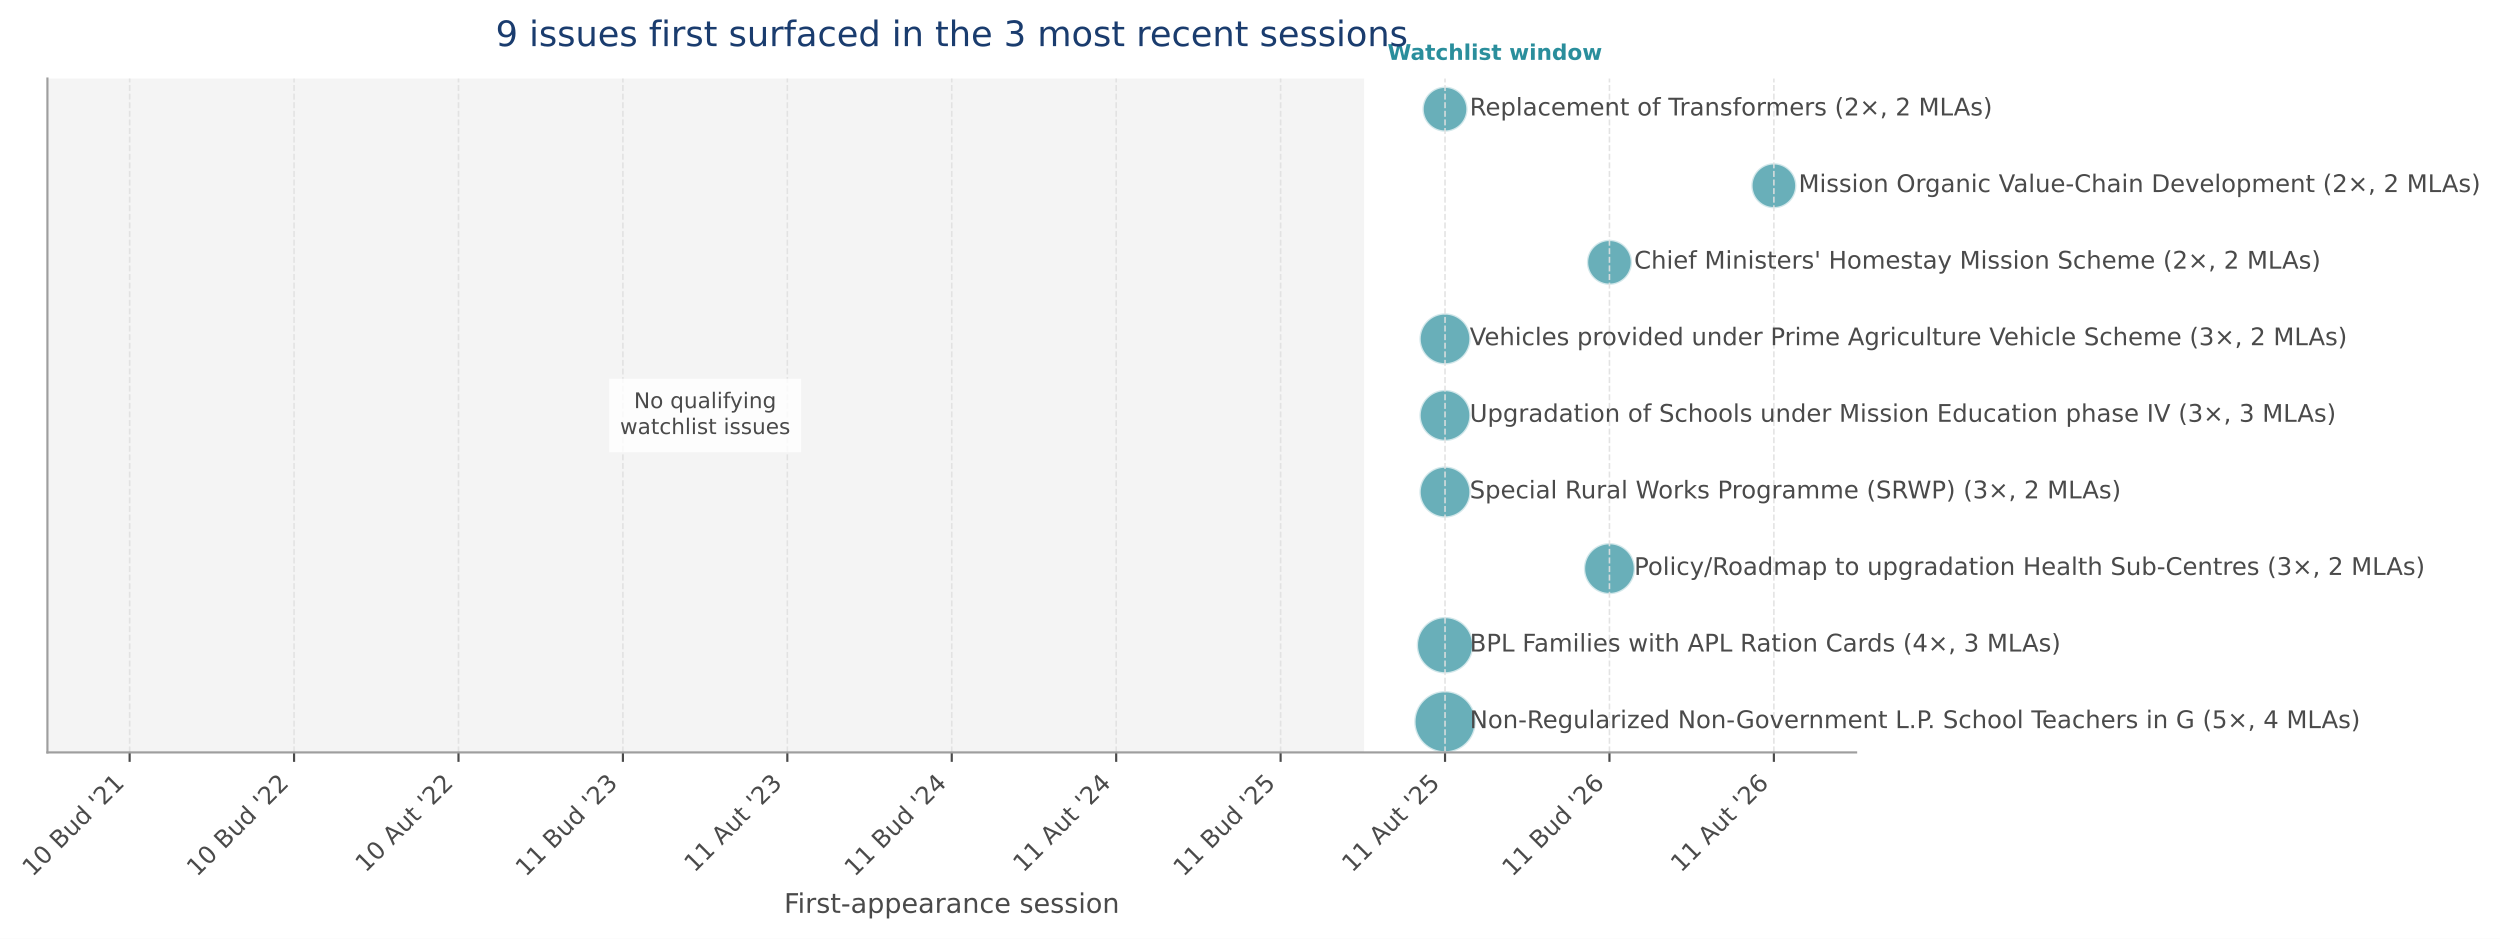
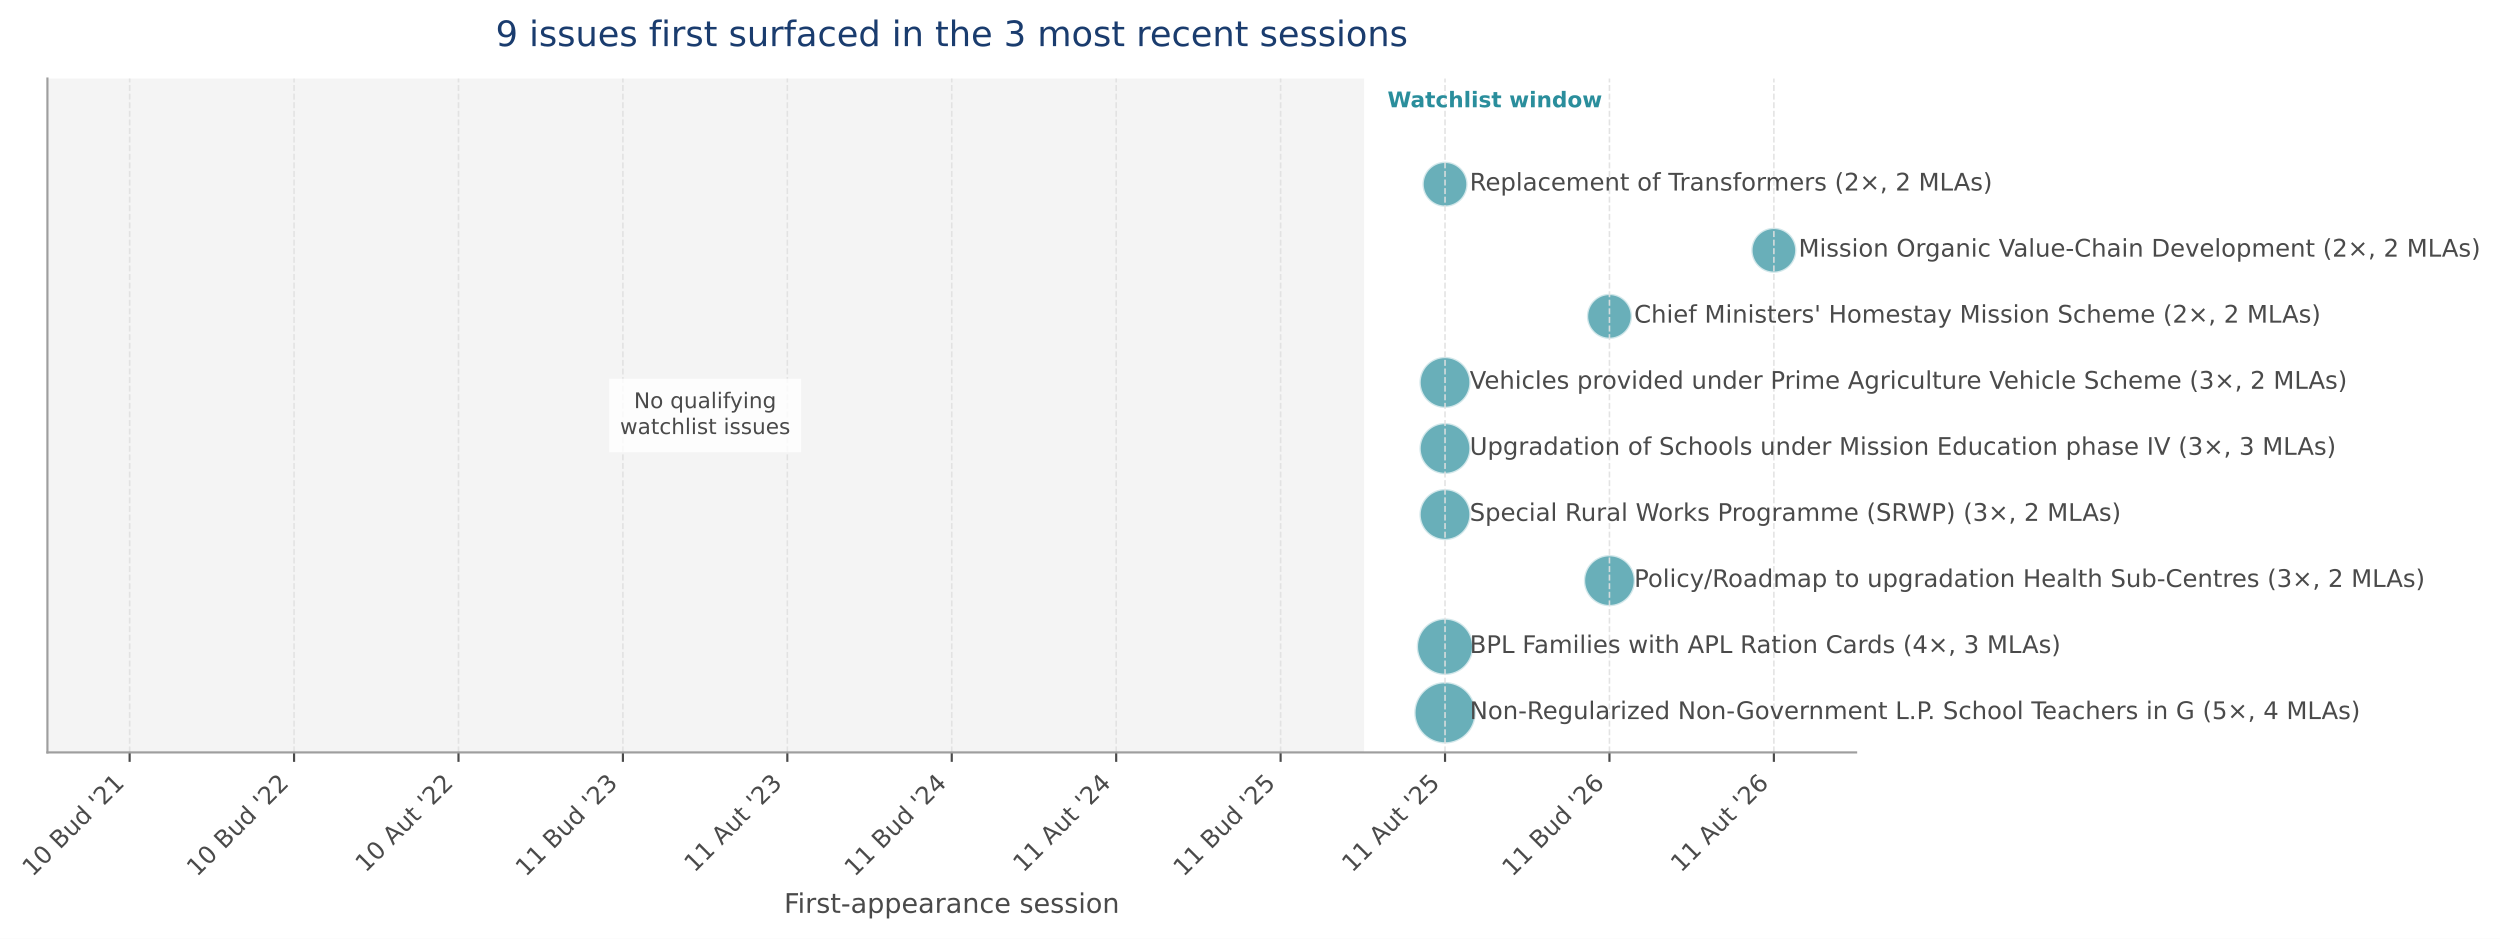
<svg xmlns="http://www.w3.org/2000/svg" xmlns:xlink="http://www.w3.org/1999/xlink" width="925.545pt" height="347.553pt" viewBox="0 0 925.545 347.553" version="1.1">
  <defs>
    <style type="text/css">*{stroke-linejoin: round; stroke-linecap: butt}</style>
  </defs>
  <g id="figure_1">
    <g id="patch_1">
      <path d="M 0 347.553  L 925.545 347.553  L 925.545 0  L 0 0  z " style="fill: #ffffff" />
    </g>
    <g id="axes_1">
      <g id="patch_2">
        <path d="M 17.558 278.558  L 687.158 278.558  L 687.158 29.078  L 17.558 29.078  z " style="fill: #ffffff" />
      </g>
      <g id="patch_3">
-         <path d="M 17.558 278.558  L 504.54 278.558  L 504.54 29.078  L 17.558 29.078  z " clip-path="url(#pc11f8af71f)" style="fill: #e0e0e0; opacity: 0.35; stroke: #e0e0e0; stroke-linejoin: miter" />
+         <path d="M 17.558 278.558  L 504.54 278.558  L 504.54 29.078  L 17.558 29.078  z " clip-path="url(#pd40baa069c)" style="fill: #e0e0e0; opacity: 0.35; stroke: #e0e0e0; stroke-linejoin: miter" />
      </g>
      <g id="PathCollection_1">
-         <path d="M 534.976 278.62  C 538 278.62 540.9 277.418 543.039 275.28  C 545.177 273.142 546.378 270.242 546.378 267.218  C 546.378 264.194 545.177 261.294 543.039 259.156  C 540.9 257.018 538 255.816 534.976 255.816  C 531.953 255.816 529.052 257.018 526.914 259.156  C 524.776 261.294 523.575 264.194 523.575 267.218  C 523.575 270.242 524.776 273.142 526.914 275.28  C 529.052 277.418 531.953 278.62 534.976 278.62  z " clip-path="url(#pc11f8af71f)" style="fill: #2a8e9c; fill-opacity: 0.7; stroke: #ffffff; stroke-opacity: 0.7" />
-         <path d="M 534.976 249.356  C 537.758 249.356 540.426 248.251 542.392 246.284  C 544.359 244.317 545.464 241.649 545.464 238.868  C 545.464 236.086 544.359 233.419 542.392 231.452  C 540.426 229.485 537.758 228.38 534.976 228.38  C 532.195 228.38 529.527 229.485 527.56 231.452  C 525.593 233.419 524.488 236.086 524.488 238.868  C 524.488 241.649 525.593 244.317 527.56 246.284  C 529.527 248.251 532.195 249.356 534.976 249.356  z " clip-path="url(#pc11f8af71f)" style="fill: #2a8e9c; fill-opacity: 0.7; stroke: #ffffff; stroke-opacity: 0.7" />
-         <path d="M 595.849 220.005  C 598.365 220.005 600.778 219.005 602.557 217.226  C 604.336 215.447 605.336 213.034 605.336 210.518  C 605.336 208.002 604.336 205.589 602.557 203.81  C 600.778 202.031 598.365 201.031 595.849 201.031  C 593.333 201.031 590.92 202.031 589.141 203.81  C 587.362 205.589 586.362 208.002 586.362 210.518  C 586.362 213.034 587.362 215.447 589.141 217.226  C 590.92 219.005 593.333 220.005 595.849 220.005  z " clip-path="url(#pc11f8af71f)" style="fill: #2a8e9c; fill-opacity: 0.7; stroke: #ffffff; stroke-opacity: 0.7" />
-         <path d="M 534.976 191.655  C 537.492 191.655 539.905 190.655 541.685 188.876  C 543.464 187.097 544.463 184.684 544.463 182.168  C 544.463 179.652 543.464 177.239 541.685 175.46  C 539.905 173.681 537.492 172.681 534.976 172.681  C 532.46 172.681 530.047 173.681 528.268 175.46  C 526.489 177.239 525.489 179.652 525.489 182.168  C 525.489 184.684 526.489 187.097 528.268 188.876  C 530.047 190.655 532.46 191.655 534.976 191.655  z " clip-path="url(#pc11f8af71f)" style="fill: #2a8e9c; fill-opacity: 0.7; stroke: #ffffff; stroke-opacity: 0.7" />
-         <path d="M 534.976 163.305  C 537.492 163.305 539.905 162.305 541.685 160.526  C 543.464 158.747 544.463 156.334 544.463 153.818  C 544.463 151.302 543.464 148.889 541.685 147.11  C 539.905 145.331 537.492 144.331 534.976 144.331  C 532.46 144.331 530.047 145.331 528.268 147.11  C 526.489 148.889 525.489 151.302 525.489 153.818  C 525.489 156.334 526.489 158.747 528.268 160.526  C 530.047 162.305 532.46 163.305 534.976 163.305  z " clip-path="url(#pc11f8af71f)" style="fill: #2a8e9c; fill-opacity: 0.7; stroke: #ffffff; stroke-opacity: 0.7" />
-         <path d="M 534.976 134.955  C 537.492 134.955 539.905 133.955 541.685 132.176  C 543.464 130.397 544.463 127.984 544.463 125.468  C 544.463 122.952 543.464 120.539 541.685 118.76  C 539.905 116.981 537.492 115.981 534.976 115.981  C 532.46 115.981 530.047 116.981 528.268 118.76  C 526.489 120.539 525.489 122.952 525.489 125.468  C 525.489 127.984 526.489 130.397 528.268 132.176  C 530.047 133.955 532.46 134.955 534.976 134.955  z " clip-path="url(#pc11f8af71f)" style="fill: #2a8e9c; fill-opacity: 0.7; stroke: #ffffff; stroke-opacity: 0.7" />
-         <path d="M 595.849 105.485  C 598.068 105.485 600.196 104.603 601.765 103.034  C 603.334 101.465 604.216 99.337 604.216 97.118  C 604.216 94.899 603.334 92.771 601.765 91.202  C 600.196 89.633 598.068 88.751 595.849 88.751  C 593.63 88.751 591.502 89.633 589.933 91.202  C 588.364 92.771 587.482 94.899 587.482 97.118  C 587.482 99.337 588.364 101.465 589.933 103.034  C 591.502 104.603 593.63 105.485 595.849 105.485  z " clip-path="url(#pc11f8af71f)" style="fill: #2a8e9c; fill-opacity: 0.7; stroke: #ffffff; stroke-opacity: 0.7" />
-         <path d="M 656.722 77.135  C 658.941 77.135 661.069 76.253 662.638 74.684  C 664.207 73.115 665.088 70.987 665.088 68.768  C 665.088 66.549 664.207 64.421 662.638 62.852  C 661.069 61.283 658.941 60.401 656.722 60.401  C 654.503 60.401 652.375 61.283 650.806 62.852  C 649.237 64.421 648.355 66.549 648.355 68.768  C 648.355 70.987 649.237 73.115 650.806 74.684  C 652.375 76.253 654.503 77.135 656.722 77.135  z " clip-path="url(#pc11f8af71f)" style="fill: #2a8e9c; fill-opacity: 0.7; stroke: #ffffff; stroke-opacity: 0.7" />
-         <path d="M 534.976 48.785  C 537.195 48.785 539.323 47.903 540.892 46.334  C 542.461 44.765 543.343 42.637 543.343 40.418  C 543.343 38.199 542.461 36.071 540.892 34.502  C 539.323 32.933 537.195 32.051 534.976 32.051  C 532.757 32.051 530.629 32.933 529.06 34.502  C 527.491 36.071 526.61 38.199 526.61 40.418  C 526.61 42.637 527.491 44.765 529.06 46.334  C 530.629 47.903 532.757 48.785 534.976 48.785  z " clip-path="url(#pc11f8af71f)" style="fill: #2a8e9c; fill-opacity: 0.7; stroke: #ffffff; stroke-opacity: 0.7" />
+         <path d="M 534.976 275.284  C 538 275.284 540.9 274.083 543.039 271.945  C 545.177 269.807 546.378 266.906 546.378 263.883  C 546.378 260.859 545.177 257.959 543.039 255.82  C 540.9 253.682 538 252.481 534.976 252.481  C 531.953 252.481 529.052 253.682 526.914 255.82  C 524.776 257.959 523.575 260.859 523.575 263.883  C 523.575 266.906 524.776 269.807 526.914 271.945  C 529.052 274.083 531.953 275.284 534.976 275.284  z " clip-path="url(#pd40baa069c)" style="fill: #2a8e9c; fill-opacity: 0.7; stroke: #ffffff; stroke-opacity: 0.7" />
+         <path d="M 534.976 249.912  C 537.758 249.912 540.426 248.807 542.392 246.84  C 544.359 244.873 545.464 242.205 545.464 239.424  C 545.464 236.642 544.359 233.974 542.392 232.008  C 540.426 230.041 537.758 228.936 534.976 228.936  C 532.195 228.936 529.527 230.041 527.56 232.008  C 525.593 233.974 524.488 236.642 524.488 239.424  C 524.488 242.205 525.593 244.873 527.56 246.84  C 529.527 248.807 532.195 249.912 534.976 249.912  z " clip-path="url(#pd40baa069c)" style="fill: #2a8e9c; fill-opacity: 0.7; stroke: #ffffff; stroke-opacity: 0.7" />
+         <path d="M 595.849 224.452  C 598.365 224.452 600.778 223.452 602.557 221.673  C 604.336 219.894 605.336 217.481 605.336 214.965  C 605.336 212.449 604.336 210.036 602.557 208.257  C 600.778 206.478 598.365 205.478 595.849 205.478  C 593.333 205.478 590.92 206.478 589.141 208.257  C 587.362 210.036 586.362 212.449 586.362 214.965  C 586.362 217.481 587.362 219.894 589.141 221.673  C 590.92 223.452 593.333 224.452 595.849 224.452  z " clip-path="url(#pd40baa069c)" style="fill: #2a8e9c; fill-opacity: 0.7; stroke: #ffffff; stroke-opacity: 0.7" />
+         <path d="M 534.976 199.993  C 537.492 199.993 539.905 198.993 541.685 197.214  C 543.464 195.435 544.463 193.022 544.463 190.506  C 544.463 187.99 543.464 185.577 541.685 183.798  C 539.905 182.019 537.492 181.019 534.976 181.019  C 532.46 181.019 530.047 182.019 528.268 183.798  C 526.489 185.577 525.489 187.99 525.489 190.506  C 525.489 193.022 526.489 195.435 528.268 197.214  C 530.047 198.993 532.46 199.993 534.976 199.993  z " clip-path="url(#pd40baa069c)" style="fill: #2a8e9c; fill-opacity: 0.7; stroke: #ffffff; stroke-opacity: 0.7" />
+         <path d="M 534.976 175.534  C 537.492 175.534 539.905 174.535 541.685 172.756  C 543.464 170.977 544.463 168.563 544.463 166.047  C 544.463 163.531 543.464 161.118 541.685 159.339  C 539.905 157.56 537.492 156.561 534.976 156.561  C 532.46 156.561 530.047 157.56 528.268 159.339  C 526.489 161.118 525.489 163.531 525.489 166.047  C 525.489 168.563 526.489 170.977 528.268 172.756  C 530.047 174.535 532.46 175.534 534.976 175.534  z " clip-path="url(#pd40baa069c)" style="fill: #2a8e9c; fill-opacity: 0.7; stroke: #ffffff; stroke-opacity: 0.7" />
+         <path d="M 534.976 151.075  C 537.492 151.075 539.905 150.076 541.685 148.297  C 543.464 146.518 544.463 144.104 544.463 141.589  C 544.463 139.073 543.464 136.659 541.685 134.88  C 539.905 133.101 537.492 132.102 534.976 132.102  C 532.46 132.102 530.047 133.101 528.268 134.88  C 526.489 136.659 525.489 139.073 525.489 141.589  C 525.489 144.104 526.489 146.518 528.268 148.297  C 530.047 150.076 532.46 151.075 534.976 151.075  z " clip-path="url(#pd40baa069c)" style="fill: #2a8e9c; fill-opacity: 0.7; stroke: #ffffff; stroke-opacity: 0.7" />
+         <path d="M 595.849 125.496  C 598.068 125.496 600.196 124.615 601.765 123.046  C 603.334 121.477 604.216 119.349 604.216 117.13  C 604.216 114.911 603.334 112.783 601.765 111.214  C 600.196 109.645 598.068 108.763 595.849 108.763  C 593.63 108.763 591.502 109.645 589.933 111.214  C 588.364 112.783 587.482 114.911 587.482 117.13  C 587.482 119.349 588.364 121.477 589.933 123.046  C 591.502 124.615 593.63 125.496 595.849 125.496  z " clip-path="url(#pd40baa069c)" style="fill: #2a8e9c; fill-opacity: 0.7; stroke: #ffffff; stroke-opacity: 0.7" />
+         <path d="M 656.722 101.038  C 658.941 101.038 661.069 100.156 662.638 98.587  C 664.207 97.018 665.088 94.89 665.088 92.671  C 665.088 90.452 664.207 88.324 662.638 86.755  C 661.069 85.186 658.941 84.304 656.722 84.304  C 654.503 84.304 652.375 85.186 650.806 86.755  C 649.237 88.324 648.355 90.452 648.355 92.671  C 648.355 94.89 649.237 97.018 650.806 98.587  C 652.375 100.156 654.503 101.038 656.722 101.038  z " clip-path="url(#pd40baa069c)" style="fill: #2a8e9c; fill-opacity: 0.7; stroke: #ffffff; stroke-opacity: 0.7" />
+         <path d="M 534.976 76.579  C 537.195 76.579 539.323 75.697 540.892 74.128  C 542.461 72.559 543.343 70.431 543.343 68.212  C 543.343 65.993 542.461 63.865 540.892 62.296  C 539.323 60.727 537.195 59.845 534.976 59.845  C 532.757 59.845 530.629 60.727 529.06 62.296  C 527.491 63.865 526.61 65.993 526.61 68.212  C 526.61 70.431 527.491 72.559 529.06 74.128  C 530.629 75.697 532.757 76.579 534.976 76.579  z " clip-path="url(#pd40baa069c)" style="fill: #2a8e9c; fill-opacity: 0.7; stroke: #ffffff; stroke-opacity: 0.7" />
      </g>
      <g id="matplotlib.axis_1">
        <g id="xtick_1">
          <g id="line2d_1">
-             <path d="M 47.994 278.558  L 47.994 29.078  " clip-path="url(#pc11f8af71f)" style="fill: none; stroke-dasharray: 2.22,0.96; stroke-dashoffset: 0; stroke: #e0e0e0; stroke-opacity: 0.9; stroke-width: 0.6" />
+             <path d="M 47.994 278.558  L 47.994 29.078  " clip-path="url(#pd40baa069c)" style="fill: none; stroke-dasharray: 2.22,0.96; stroke-dashoffset: 0; stroke: #e0e0e0; stroke-opacity: 0.9; stroke-width: 0.6" />
          </g>
          <g id="line2d_2">
            <defs>
-               <path id="m4c16b29437" d="M 0 0  L 0 3.5  " style="stroke: #4a4a4a; stroke-width: 0.8" />
+               <path id="ma9666a4e8a" d="M 0 0  L 0 3.5  " style="stroke: #4a4a4a; stroke-width: 0.8" />
            </defs>
            <g>
-               <use xlink:href="#m4c16b29437" x="47.994" y="278.558" style="fill: #4a4a4a; stroke: #4a4a4a; stroke-width: 0.8" />
+               <use xlink:href="#ma9666a4e8a" x="47.994" y="278.558" style="fill: #4a4a4a; stroke: #4a4a4a; stroke-width: 0.8" />
            </g>
          </g>
          <g id="text_1">
            <text style="font-size: 9px; font-family: 'DejaVu Sans', 'Bitstream Vera Sans', 'Computer Modern Sans Serif', 'Lucida Grande', 'Verdana', 'Geneva', 'Lucid', 'Arial', 'Helvetica', 'Avant Garde', sans-serif; fill: #4a4a4a" transform="translate(12.03562 324.8236) rotate(-45)">10 Bud '21</text>
          </g>
        </g>
        <g id="xtick_2">
          <g id="line2d_3">
-             <path d="M 108.867 278.558  L 108.867 29.078  " clip-path="url(#pc11f8af71f)" style="fill: none; stroke-dasharray: 2.22,0.96; stroke-dashoffset: 0; stroke: #e0e0e0; stroke-opacity: 0.9; stroke-width: 0.6" />
+             <path d="M 108.867 278.558  L 108.867 29.078  " clip-path="url(#pd40baa069c)" style="fill: none; stroke-dasharray: 2.22,0.96; stroke-dashoffset: 0; stroke: #e0e0e0; stroke-opacity: 0.9; stroke-width: 0.6" />
          </g>
          <g id="line2d_4">
            <g>
-               <use xlink:href="#m4c16b29437" x="108.867" y="278.558" style="fill: #4a4a4a; stroke: #4a4a4a; stroke-width: 0.8" />
+               <use xlink:href="#ma9666a4e8a" x="108.867" y="278.558" style="fill: #4a4a4a; stroke: #4a4a4a; stroke-width: 0.8" />
            </g>
          </g>
          <g id="text_2">
            <text style="font-size: 9px; font-family: 'DejaVu Sans', 'Bitstream Vera Sans', 'Computer Modern Sans Serif', 'Lucida Grande', 'Verdana', 'Geneva', 'Lucid', 'Arial', 'Helvetica', 'Avant Garde', sans-serif; fill: #4a4a4a" transform="translate(72.90834 324.8236) rotate(-45)">10 Bud '22</text>
          </g>
        </g>
        <g id="xtick_3">
          <g id="line2d_5">
-             <path d="M 169.74 278.558  L 169.74 29.078  " clip-path="url(#pc11f8af71f)" style="fill: none; stroke-dasharray: 2.22,0.96; stroke-dashoffset: 0; stroke: #e0e0e0; stroke-opacity: 0.9; stroke-width: 0.6" />
+             <path d="M 169.74 278.558  L 169.74 29.078  " clip-path="url(#pd40baa069c)" style="fill: none; stroke-dasharray: 2.22,0.96; stroke-dashoffset: 0; stroke: #e0e0e0; stroke-opacity: 0.9; stroke-width: 0.6" />
          </g>
          <g id="line2d_6">
            <g>
-               <use xlink:href="#m4c16b29437" x="169.74" y="278.558" style="fill: #4a4a4a; stroke: #4a4a4a; stroke-width: 0.8" />
+               <use xlink:href="#ma9666a4e8a" x="169.74" y="278.558" style="fill: #4a4a4a; stroke: #4a4a4a; stroke-width: 0.8" />
            </g>
          </g>
          <g id="text_3">
            <text style="font-size: 9px; font-family: 'DejaVu Sans', 'Bitstream Vera Sans', 'Computer Modern Sans Serif', 'Lucida Grande', 'Verdana', 'Geneva', 'Lucid', 'Arial', 'Helvetica', 'Avant Garde', sans-serif; fill: #4a4a4a" transform="translate(135.3392 323.2649) rotate(-45)">10 Aut '22</text>
          </g>
        </g>
        <g id="xtick_4">
          <g id="line2d_7">
-             <path d="M 230.613 278.558  L 230.613 29.078  " clip-path="url(#pc11f8af71f)" style="fill: none; stroke-dasharray: 2.22,0.96; stroke-dashoffset: 0; stroke: #e0e0e0; stroke-opacity: 0.9; stroke-width: 0.6" />
+             <path d="M 230.613 278.558  L 230.613 29.078  " clip-path="url(#pd40baa069c)" style="fill: none; stroke-dasharray: 2.22,0.96; stroke-dashoffset: 0; stroke: #e0e0e0; stroke-opacity: 0.9; stroke-width: 0.6" />
          </g>
          <g id="line2d_8">
            <g>
-               <use xlink:href="#m4c16b29437" x="230.613" y="278.558" style="fill: #4a4a4a; stroke: #4a4a4a; stroke-width: 0.8" />
+               <use xlink:href="#ma9666a4e8a" x="230.613" y="278.558" style="fill: #4a4a4a; stroke: #4a4a4a; stroke-width: 0.8" />
            </g>
          </g>
          <g id="text_4">
            <text style="font-size: 9px; font-family: 'DejaVu Sans', 'Bitstream Vera Sans', 'Computer Modern Sans Serif', 'Lucida Grande', 'Verdana', 'Geneva', 'Lucid', 'Arial', 'Helvetica', 'Avant Garde', sans-serif; fill: #4a4a4a" transform="translate(194.6538 324.8236) rotate(-45)">11 Bud '23</text>
          </g>
        </g>
        <g id="xtick_5">
          <g id="line2d_9">
-             <path d="M 291.485 278.558  L 291.485 29.078  " clip-path="url(#pc11f8af71f)" style="fill: none; stroke-dasharray: 2.22,0.96; stroke-dashoffset: 0; stroke: #e0e0e0; stroke-opacity: 0.9; stroke-width: 0.6" />
+             <path d="M 291.485 278.558  L 291.485 29.078  " clip-path="url(#pd40baa069c)" style="fill: none; stroke-dasharray: 2.22,0.96; stroke-dashoffset: 0; stroke: #e0e0e0; stroke-opacity: 0.9; stroke-width: 0.6" />
          </g>
          <g id="line2d_10">
            <g>
-               <use xlink:href="#m4c16b29437" x="291.485" y="278.558" style="fill: #4a4a4a; stroke: #4a4a4a; stroke-width: 0.8" />
+               <use xlink:href="#ma9666a4e8a" x="291.485" y="278.558" style="fill: #4a4a4a; stroke: #4a4a4a; stroke-width: 0.8" />
            </g>
          </g>
          <g id="text_5">
            <text style="font-size: 9px; font-family: 'DejaVu Sans', 'Bitstream Vera Sans', 'Computer Modern Sans Serif', 'Lucida Grande', 'Verdana', 'Geneva', 'Lucid', 'Arial', 'Helvetica', 'Avant Garde', sans-serif; fill: #4a4a4a" transform="translate(257.0847 323.2649) rotate(-45)">11 Aut '23</text>
          </g>
        </g>
        <g id="xtick_6">
          <g id="line2d_11">
-             <path d="M 352.358 278.558  L 352.358 29.078  " clip-path="url(#pc11f8af71f)" style="fill: none; stroke-dasharray: 2.22,0.96; stroke-dashoffset: 0; stroke: #e0e0e0; stroke-opacity: 0.9; stroke-width: 0.6" />
+             <path d="M 352.358 278.558  L 352.358 29.078  " clip-path="url(#pd40baa069c)" style="fill: none; stroke-dasharray: 2.22,0.96; stroke-dashoffset: 0; stroke: #e0e0e0; stroke-opacity: 0.9; stroke-width: 0.6" />
          </g>
          <g id="line2d_12">
            <g>
-               <use xlink:href="#m4c16b29437" x="352.358" y="278.558" style="fill: #4a4a4a; stroke: #4a4a4a; stroke-width: 0.8" />
+               <use xlink:href="#ma9666a4e8a" x="352.358" y="278.558" style="fill: #4a4a4a; stroke: #4a4a4a; stroke-width: 0.8" />
            </g>
          </g>
          <g id="text_6">
            <text style="font-size: 9px; font-family: 'DejaVu Sans', 'Bitstream Vera Sans', 'Computer Modern Sans Serif', 'Lucida Grande', 'Verdana', 'Geneva', 'Lucid', 'Arial', 'Helvetica', 'Avant Garde', sans-serif; fill: #4a4a4a" transform="translate(316.3993 324.8236) rotate(-45)">11 Bud '24</text>
          </g>
        </g>
        <g id="xtick_7">
          <g id="line2d_13">
-             <path d="M 413.231 278.558  L 413.231 29.078  " clip-path="url(#pc11f8af71f)" style="fill: none; stroke-dasharray: 2.22,0.96; stroke-dashoffset: 0; stroke: #e0e0e0; stroke-opacity: 0.9; stroke-width: 0.6" />
+             <path d="M 413.231 278.558  L 413.231 29.078  " clip-path="url(#pd40baa069c)" style="fill: none; stroke-dasharray: 2.22,0.96; stroke-dashoffset: 0; stroke: #e0e0e0; stroke-opacity: 0.9; stroke-width: 0.6" />
          </g>
          <g id="line2d_14">
            <g>
-               <use xlink:href="#m4c16b29437" x="413.231" y="278.558" style="fill: #4a4a4a; stroke: #4a4a4a; stroke-width: 0.8" />
+               <use xlink:href="#ma9666a4e8a" x="413.231" y="278.558" style="fill: #4a4a4a; stroke: #4a4a4a; stroke-width: 0.8" />
            </g>
          </g>
          <g id="text_7">
            <text style="font-size: 9px; font-family: 'DejaVu Sans', 'Bitstream Vera Sans', 'Computer Modern Sans Serif', 'Lucida Grande', 'Verdana', 'Geneva', 'Lucid', 'Arial', 'Helvetica', 'Avant Garde', sans-serif; fill: #4a4a4a" transform="translate(378.8302 323.2649) rotate(-45)">11 Aut '24</text>
          </g>
        </g>
        <g id="xtick_8">
          <g id="line2d_15">
-             <path d="M 474.104 278.558  L 474.104 29.078  " clip-path="url(#pc11f8af71f)" style="fill: none; stroke-dasharray: 2.22,0.96; stroke-dashoffset: 0; stroke: #e0e0e0; stroke-opacity: 0.9; stroke-width: 0.6" />
+             <path d="M 474.104 278.558  L 474.104 29.078  " clip-path="url(#pd40baa069c)" style="fill: none; stroke-dasharray: 2.22,0.96; stroke-dashoffset: 0; stroke: #e0e0e0; stroke-opacity: 0.9; stroke-width: 0.6" />
          </g>
          <g id="line2d_16">
            <g>
-               <use xlink:href="#m4c16b29437" x="474.104" y="278.558" style="fill: #4a4a4a; stroke: #4a4a4a; stroke-width: 0.8" />
+               <use xlink:href="#ma9666a4e8a" x="474.104" y="278.558" style="fill: #4a4a4a; stroke: #4a4a4a; stroke-width: 0.8" />
            </g>
          </g>
          <g id="text_8">
            <text style="font-size: 9px; font-family: 'DejaVu Sans', 'Bitstream Vera Sans', 'Computer Modern Sans Serif', 'Lucida Grande', 'Verdana', 'Geneva', 'Lucid', 'Arial', 'Helvetica', 'Avant Garde', sans-serif; fill: #4a4a4a" transform="translate(438.1447 324.8236) rotate(-45)">11 Bud '25</text>
          </g>
        </g>
        <g id="xtick_9">
          <g id="line2d_17">
-             <path d="M 534.976 278.558  L 534.976 29.078  " clip-path="url(#pc11f8af71f)" style="fill: none; stroke-dasharray: 2.22,0.96; stroke-dashoffset: 0; stroke: #e0e0e0; stroke-opacity: 0.9; stroke-width: 0.6" />
+             <path d="M 534.976 278.558  L 534.976 29.078  " clip-path="url(#pd40baa069c)" style="fill: none; stroke-dasharray: 2.22,0.96; stroke-dashoffset: 0; stroke: #e0e0e0; stroke-opacity: 0.9; stroke-width: 0.6" />
          </g>
          <g id="line2d_18">
            <g>
-               <use xlink:href="#m4c16b29437" x="534.976" y="278.558" style="fill: #4a4a4a; stroke: #4a4a4a; stroke-width: 0.8" />
+               <use xlink:href="#ma9666a4e8a" x="534.976" y="278.558" style="fill: #4a4a4a; stroke: #4a4a4a; stroke-width: 0.8" />
            </g>
          </g>
          <g id="text_9">
            <text style="font-size: 9px; font-family: 'DejaVu Sans', 'Bitstream Vera Sans', 'Computer Modern Sans Serif', 'Lucida Grande', 'Verdana', 'Geneva', 'Lucid', 'Arial', 'Helvetica', 'Avant Garde', sans-serif; fill: #4a4a4a" transform="translate(500.5756 323.2649) rotate(-45)">11 Aut '25</text>
          </g>
        </g>
        <g id="xtick_10">
          <g id="line2d_19">
-             <path d="M 595.849 278.558  L 595.849 29.078  " clip-path="url(#pc11f8af71f)" style="fill: none; stroke-dasharray: 2.22,0.96; stroke-dashoffset: 0; stroke: #e0e0e0; stroke-opacity: 0.9; stroke-width: 0.6" />
+             <path d="M 595.849 278.558  L 595.849 29.078  " clip-path="url(#pd40baa069c)" style="fill: none; stroke-dasharray: 2.22,0.96; stroke-dashoffset: 0; stroke: #e0e0e0; stroke-opacity: 0.9; stroke-width: 0.6" />
          </g>
          <g id="line2d_20">
            <g>
-               <use xlink:href="#m4c16b29437" x="595.849" y="278.558" style="fill: #4a4a4a; stroke: #4a4a4a; stroke-width: 0.8" />
+               <use xlink:href="#ma9666a4e8a" x="595.849" y="278.558" style="fill: #4a4a4a; stroke: #4a4a4a; stroke-width: 0.8" />
            </g>
          </g>
          <g id="text_10">
            <text style="font-size: 9px; font-family: 'DejaVu Sans', 'Bitstream Vera Sans', 'Computer Modern Sans Serif', 'Lucida Grande', 'Verdana', 'Geneva', 'Lucid', 'Arial', 'Helvetica', 'Avant Garde', sans-serif; fill: #4a4a4a" transform="translate(559.8902 324.8236) rotate(-45)">11 Bud '26</text>
          </g>
        </g>
        <g id="xtick_11">
          <g id="line2d_21">
-             <path d="M 656.722 278.558  L 656.722 29.078  " clip-path="url(#pc11f8af71f)" style="fill: none; stroke-dasharray: 2.22,0.96; stroke-dashoffset: 0; stroke: #e0e0e0; stroke-opacity: 0.9; stroke-width: 0.6" />
+             <path d="M 656.722 278.558  L 656.722 29.078  " clip-path="url(#pd40baa069c)" style="fill: none; stroke-dasharray: 2.22,0.96; stroke-dashoffset: 0; stroke: #e0e0e0; stroke-opacity: 0.9; stroke-width: 0.6" />
          </g>
          <g id="line2d_22">
            <g>
-               <use xlink:href="#m4c16b29437" x="656.722" y="278.558" style="fill: #4a4a4a; stroke: #4a4a4a; stroke-width: 0.8" />
+               <use xlink:href="#ma9666a4e8a" x="656.722" y="278.558" style="fill: #4a4a4a; stroke: #4a4a4a; stroke-width: 0.8" />
            </g>
          </g>
          <g id="text_11">
            <text style="font-size: 9px; font-family: 'DejaVu Sans', 'Bitstream Vera Sans', 'Computer Modern Sans Serif', 'Lucida Grande', 'Verdana', 'Geneva', 'Lucid', 'Arial', 'Helvetica', 'Avant Garde', sans-serif; fill: #4a4a4a" transform="translate(622.3211 323.2649) rotate(-45)">11 Aut '26</text>
          </g>
        </g>
        <g id="text_12">
          <text style="font-size: 10px; font-family: 'DejaVu Sans', 'Bitstream Vera Sans', 'Computer Modern Sans Serif', 'Lucida Grande', 'Verdana', 'Geneva', 'Lucid', 'Arial', 'Helvetica', 'Avant Garde', sans-serif; text-anchor: middle; fill: #4a4a4a" x="352.358" y="337.951" transform="rotate(-0 352.3581 337.9509)">First-appearance session</text>
        </g>
      </g>
      <g id="matplotlib.axis_2" />
      <g id="patch_4">
        <path d="M 17.558 278.558  L 17.558 29.078  " style="fill: none; stroke: #9e9e9e; stroke-width: 0.8; stroke-linejoin: miter; stroke-linecap: square" />
      </g>
      <g id="patch_5">
        <path d="M 17.558 278.558  L 687.158 278.558  " style="fill: none; stroke: #9e9e9e; stroke-width: 0.8; stroke-linejoin: miter; stroke-linecap: square" />
      </g>
      <g id="text_13">
-         <text style="font-size: 9px; font-family: 'DejaVu Sans', 'Bitstream Vera Sans', 'Computer Modern Sans Serif', 'Lucida Grande', 'Verdana', 'Geneva', 'Lucid', 'Arial', 'Helvetica', 'Avant Garde', sans-serif; text-anchor: start; fill: #4a4a4a" x="544.107" y="269.556" transform="rotate(-0 544.1072 269.5562)">Non-Regularized Non-Government L.P. School Teachers in G (5×, 4 MLAs)</text>
+         <text style="font-size: 9px; font-family: 'DejaVu Sans', 'Bitstream Vera Sans', 'Computer Modern Sans Serif', 'Lucida Grande', 'Verdana', 'Geneva', 'Lucid', 'Arial', 'Helvetica', 'Avant Garde', sans-serif; text-anchor: start; fill: #4a4a4a" x="544.107" y="266.221" transform="rotate(-0 544.1072 266.2209)">Non-Regularized Non-Government L.P. School Teachers in G (5×, 4 MLAs)</text>
      </g>
      <g id="text_14">
-         <text style="font-size: 9px; font-family: 'DejaVu Sans', 'Bitstream Vera Sans', 'Computer Modern Sans Serif', 'Lucida Grande', 'Verdana', 'Geneva', 'Lucid', 'Arial', 'Helvetica', 'Avant Garde', sans-serif; text-anchor: start; fill: #4a4a4a" x="544.107" y="241.206" transform="rotate(-0 544.1072 241.2062)">BPL Families with APL Ration Cards (4×, 3 MLAs)</text>
+         <text style="font-size: 9px; font-family: 'DejaVu Sans', 'Bitstream Vera Sans', 'Computer Modern Sans Serif', 'Lucida Grande', 'Verdana', 'Geneva', 'Lucid', 'Arial', 'Helvetica', 'Avant Garde', sans-serif; text-anchor: start; fill: #4a4a4a" x="544.107" y="241.762" transform="rotate(-0 544.1072 241.7621)">BPL Families with APL Ration Cards (4×, 3 MLAs)</text>
      </g>
      <g id="text_15">
-         <text style="font-size: 9px; font-family: 'DejaVu Sans', 'Bitstream Vera Sans', 'Computer Modern Sans Serif', 'Lucida Grande', 'Verdana', 'Geneva', 'Lucid', 'Arial', 'Helvetica', 'Avant Garde', sans-serif; text-anchor: start; fill: #4a4a4a" x="604.98" y="212.856" transform="rotate(-0 604.9799 212.8562)">Policy/Roadmap to upgradation Health Sub-Centres (3×, 2 MLAs)</text>
+         <text style="font-size: 9px; font-family: 'DejaVu Sans', 'Bitstream Vera Sans', 'Computer Modern Sans Serif', 'Lucida Grande', 'Verdana', 'Geneva', 'Lucid', 'Arial', 'Helvetica', 'Avant Garde', sans-serif; text-anchor: start; fill: #4a4a4a" x="604.98" y="217.303" transform="rotate(-0 604.9799 217.3033)">Policy/Roadmap to upgradation Health Sub-Centres (3×, 2 MLAs)</text>
      </g>
      <g id="text_16">
-         <text style="font-size: 9px; font-family: 'DejaVu Sans', 'Bitstream Vera Sans', 'Computer Modern Sans Serif', 'Lucida Grande', 'Verdana', 'Geneva', 'Lucid', 'Arial', 'Helvetica', 'Avant Garde', sans-serif; text-anchor: start; fill: #4a4a4a" x="544.107" y="184.506" transform="rotate(-0 544.1072 184.5062)">Special Rural Works Programme (SRWP) (3×, 2 MLAs)</text>
+         <text style="font-size: 9px; font-family: 'DejaVu Sans', 'Bitstream Vera Sans', 'Computer Modern Sans Serif', 'Lucida Grande', 'Verdana', 'Geneva', 'Lucid', 'Arial', 'Helvetica', 'Avant Garde', sans-serif; text-anchor: start; fill: #4a4a4a" x="544.107" y="192.844" transform="rotate(-0 544.1072 192.8444)">Special Rural Works Programme (SRWP) (3×, 2 MLAs)</text>
      </g>
      <g id="text_17">
-         <text style="font-size: 9px; font-family: 'DejaVu Sans', 'Bitstream Vera Sans', 'Computer Modern Sans Serif', 'Lucida Grande', 'Verdana', 'Geneva', 'Lucid', 'Arial', 'Helvetica', 'Avant Garde', sans-serif; text-anchor: start; fill: #4a4a4a" x="544.107" y="156.156" transform="rotate(-0 544.1072 156.1562)">Upgradation of Schools under Mission Education phase IV (3×, 3 MLAs)</text>
+         <text style="font-size: 9px; font-family: 'DejaVu Sans', 'Bitstream Vera Sans', 'Computer Modern Sans Serif', 'Lucida Grande', 'Verdana', 'Geneva', 'Lucid', 'Arial', 'Helvetica', 'Avant Garde', sans-serif; text-anchor: start; fill: #4a4a4a" x="544.107" y="168.386" transform="rotate(-0 544.1072 168.3856)">Upgradation of Schools under Mission Education phase IV (3×, 3 MLAs)</text>
      </g>
      <g id="text_18">
-         <text style="font-size: 9px; font-family: 'DejaVu Sans', 'Bitstream Vera Sans', 'Computer Modern Sans Serif', 'Lucida Grande', 'Verdana', 'Geneva', 'Lucid', 'Arial', 'Helvetica', 'Avant Garde', sans-serif; text-anchor: start; fill: #4a4a4a" x="544.107" y="127.806" transform="rotate(-0 544.1072 127.8062)">Vehicles provided under Prime Agriculture Vehicle Scheme (3×, 2 MLAs)</text>
+         <text style="font-size: 9px; font-family: 'DejaVu Sans', 'Bitstream Vera Sans', 'Computer Modern Sans Serif', 'Lucida Grande', 'Verdana', 'Geneva', 'Lucid', 'Arial', 'Helvetica', 'Avant Garde', sans-serif; text-anchor: start; fill: #4a4a4a" x="544.107" y="143.927" transform="rotate(-0 544.1072 143.9268)">Vehicles provided under Prime Agriculture Vehicle Scheme (3×, 2 MLAs)</text>
      </g>
      <g id="text_19">
-         <text style="font-size: 9px; font-family: 'DejaVu Sans', 'Bitstream Vera Sans', 'Computer Modern Sans Serif', 'Lucida Grande', 'Verdana', 'Geneva', 'Lucid', 'Arial', 'Helvetica', 'Avant Garde', sans-serif; text-anchor: start; fill: #4a4a4a" x="604.98" y="99.456" transform="rotate(-0 604.9799 99.45621)">Chief Ministers' Homestay Mission Scheme (2×, 2 MLAs)</text>
+         <text style="font-size: 9px; font-family: 'DejaVu Sans', 'Bitstream Vera Sans', 'Computer Modern Sans Serif', 'Lucida Grande', 'Verdana', 'Geneva', 'Lucid', 'Arial', 'Helvetica', 'Avant Garde', sans-serif; text-anchor: start; fill: #4a4a4a" x="604.98" y="119.468" transform="rotate(-0 604.9799 119.468)">Chief Ministers' Homestay Mission Scheme (2×, 2 MLAs)</text>
      </g>
      <g id="text_20">
-         <text style="font-size: 9px; font-family: 'DejaVu Sans', 'Bitstream Vera Sans', 'Computer Modern Sans Serif', 'Lucida Grande', 'Verdana', 'Geneva', 'Lucid', 'Arial', 'Helvetica', 'Avant Garde', sans-serif; text-anchor: start; fill: #4a4a4a" x="665.853" y="71.106" transform="rotate(-0 665.8527 71.10621)">Mission Organic Value-Chain Development (2×, 2 MLAs)</text>
+         <text style="font-size: 9px; font-family: 'DejaVu Sans', 'Bitstream Vera Sans', 'Computer Modern Sans Serif', 'Lucida Grande', 'Verdana', 'Geneva', 'Lucid', 'Arial', 'Helvetica', 'Avant Garde', sans-serif; text-anchor: start; fill: #4a4a4a" x="665.853" y="95.009" transform="rotate(-0 665.8527 95.00915)">Mission Organic Value-Chain Development (2×, 2 MLAs)</text>
      </g>
      <g id="text_21">
-         <text style="font-size: 9px; font-family: 'DejaVu Sans', 'Bitstream Vera Sans', 'Computer Modern Sans Serif', 'Lucida Grande', 'Verdana', 'Geneva', 'Lucid', 'Arial', 'Helvetica', 'Avant Garde', sans-serif; text-anchor: start; fill: #4a4a4a" x="544.107" y="42.756" transform="rotate(-0 544.1072 42.75621)">Replacement of Transformers (2×, 2 MLAs)</text>
+         <text style="font-size: 9px; font-family: 'DejaVu Sans', 'Bitstream Vera Sans', 'Computer Modern Sans Serif', 'Lucida Grande', 'Verdana', 'Geneva', 'Lucid', 'Arial', 'Helvetica', 'Avant Garde', sans-serif; text-anchor: start; fill: #4a4a4a" x="544.107" y="70.55" transform="rotate(-0 544.1072 70.55033)">Replacement of Transformers (2×, 2 MLAs)</text>
      </g>
      <g id="text_22">
        <g id="patch_6">
          <path d="M 225.52 167.42  L 296.578 167.42  L 296.578 140.216  L 225.52 140.216  z " style="fill: #ffffff; opacity: 0.8" />
        </g>
        <text style="font-size: 8px; font-family: 'DejaVu Sans', 'Bitstream Vera Sans', 'Computer Modern Sans Serif', 'Lucida Grande', 'Verdana', 'Geneva', 'Lucid', 'Arial', 'Helvetica', 'Avant Garde', sans-serif; fill: #4a4a4a" transform="translate(234.6984 151.0953)">No qualifying</text>
        <text style="font-size: 8px; font-family: 'DejaVu Sans', 'Bitstream Vera Sans', 'Computer Modern Sans Serif', 'Lucida Grande', 'Verdana', 'Geneva', 'Lucid', 'Arial', 'Helvetica', 'Avant Garde', sans-serif; fill: #4a4a4a" transform="translate(229.5197 160.6975)">watchlist issues</text>
      </g>
      <g id="text_23">
-         <text style="font-weight: 700; font-size: 8px; font-family: 'DejaVu Sans', 'Bitstream Vera Sans', 'Computer Modern Sans Serif', 'Lucida Grande', 'Verdana', 'Geneva', 'Lucid', 'Arial', 'Helvetica', 'Avant Garde', sans-serif; text-anchor: start; fill: #2a8e9c" x="513.671" y="22.166" transform="rotate(-0 513.6708 22.16649)">Watchlist window</text>
+         <text style="font-weight: 700; font-size: 8px; font-family: 'DejaVu Sans', 'Bitstream Vera Sans', 'Computer Modern Sans Serif', 'Lucida Grande', 'Verdana', 'Geneva', 'Lucid', 'Arial', 'Helvetica', 'Avant Garde', sans-serif; text-anchor: start; fill: #2a8e9c" x="513.671" y="39.717" transform="rotate(-0 513.6708 39.71699)">Watchlist window</text>
      </g>
      <g id="text_24">
        <text style="font-size: 13px; font-family: 'DejaVu Sans', 'Bitstream Vera Sans', 'Computer Modern Sans Serif', 'Lucida Grande', 'Verdana', 'Geneva', 'Lucid', 'Arial', 'Helvetica', 'Avant Garde', sans-serif; text-anchor: middle; fill: #1a3c6e" x="352.358" y="17.078" transform="rotate(-0 352.3581 17.07797)">9 issues first surfaced in the 3 most recent sessions</text>
      </g>
    </g>
  </g>
  <defs>
-     <clipPath id="pc11f8af71f">
+     <clipPath id="pd40baa069c">
      <rect x="17.558" y="29.078" width="669.6" height="249.48" />
    </clipPath>
  </defs>
</svg>
